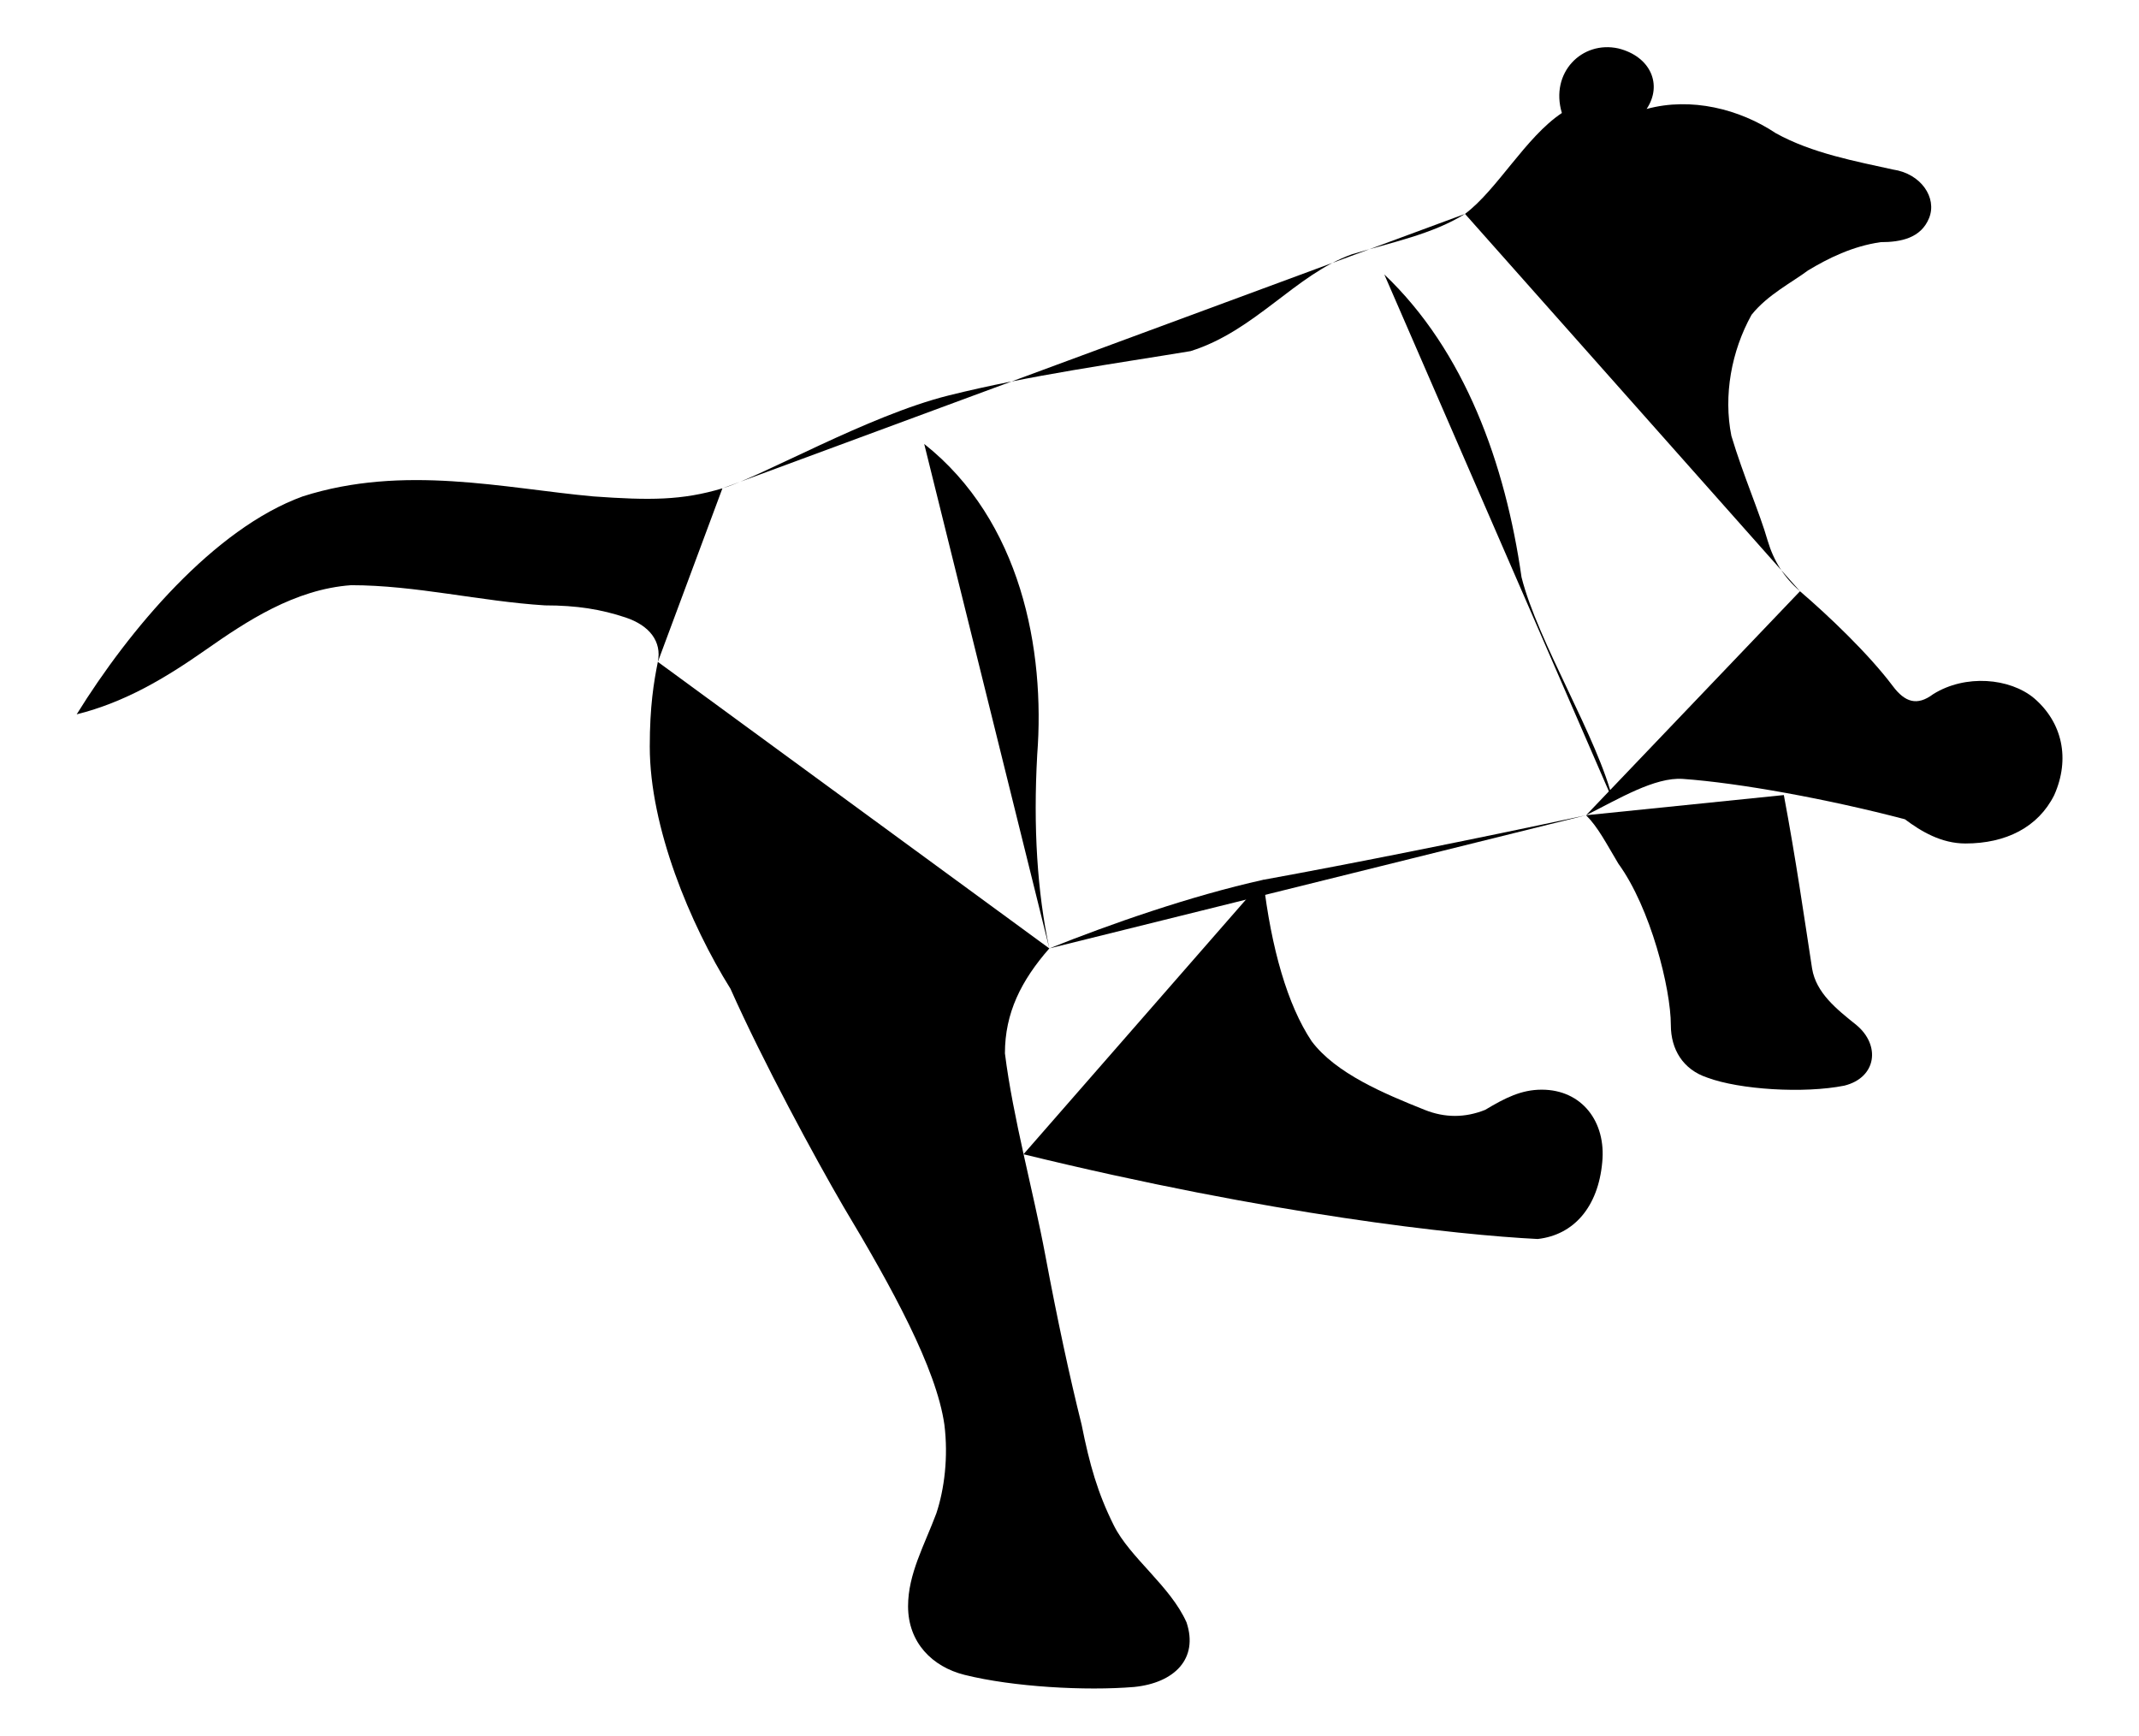
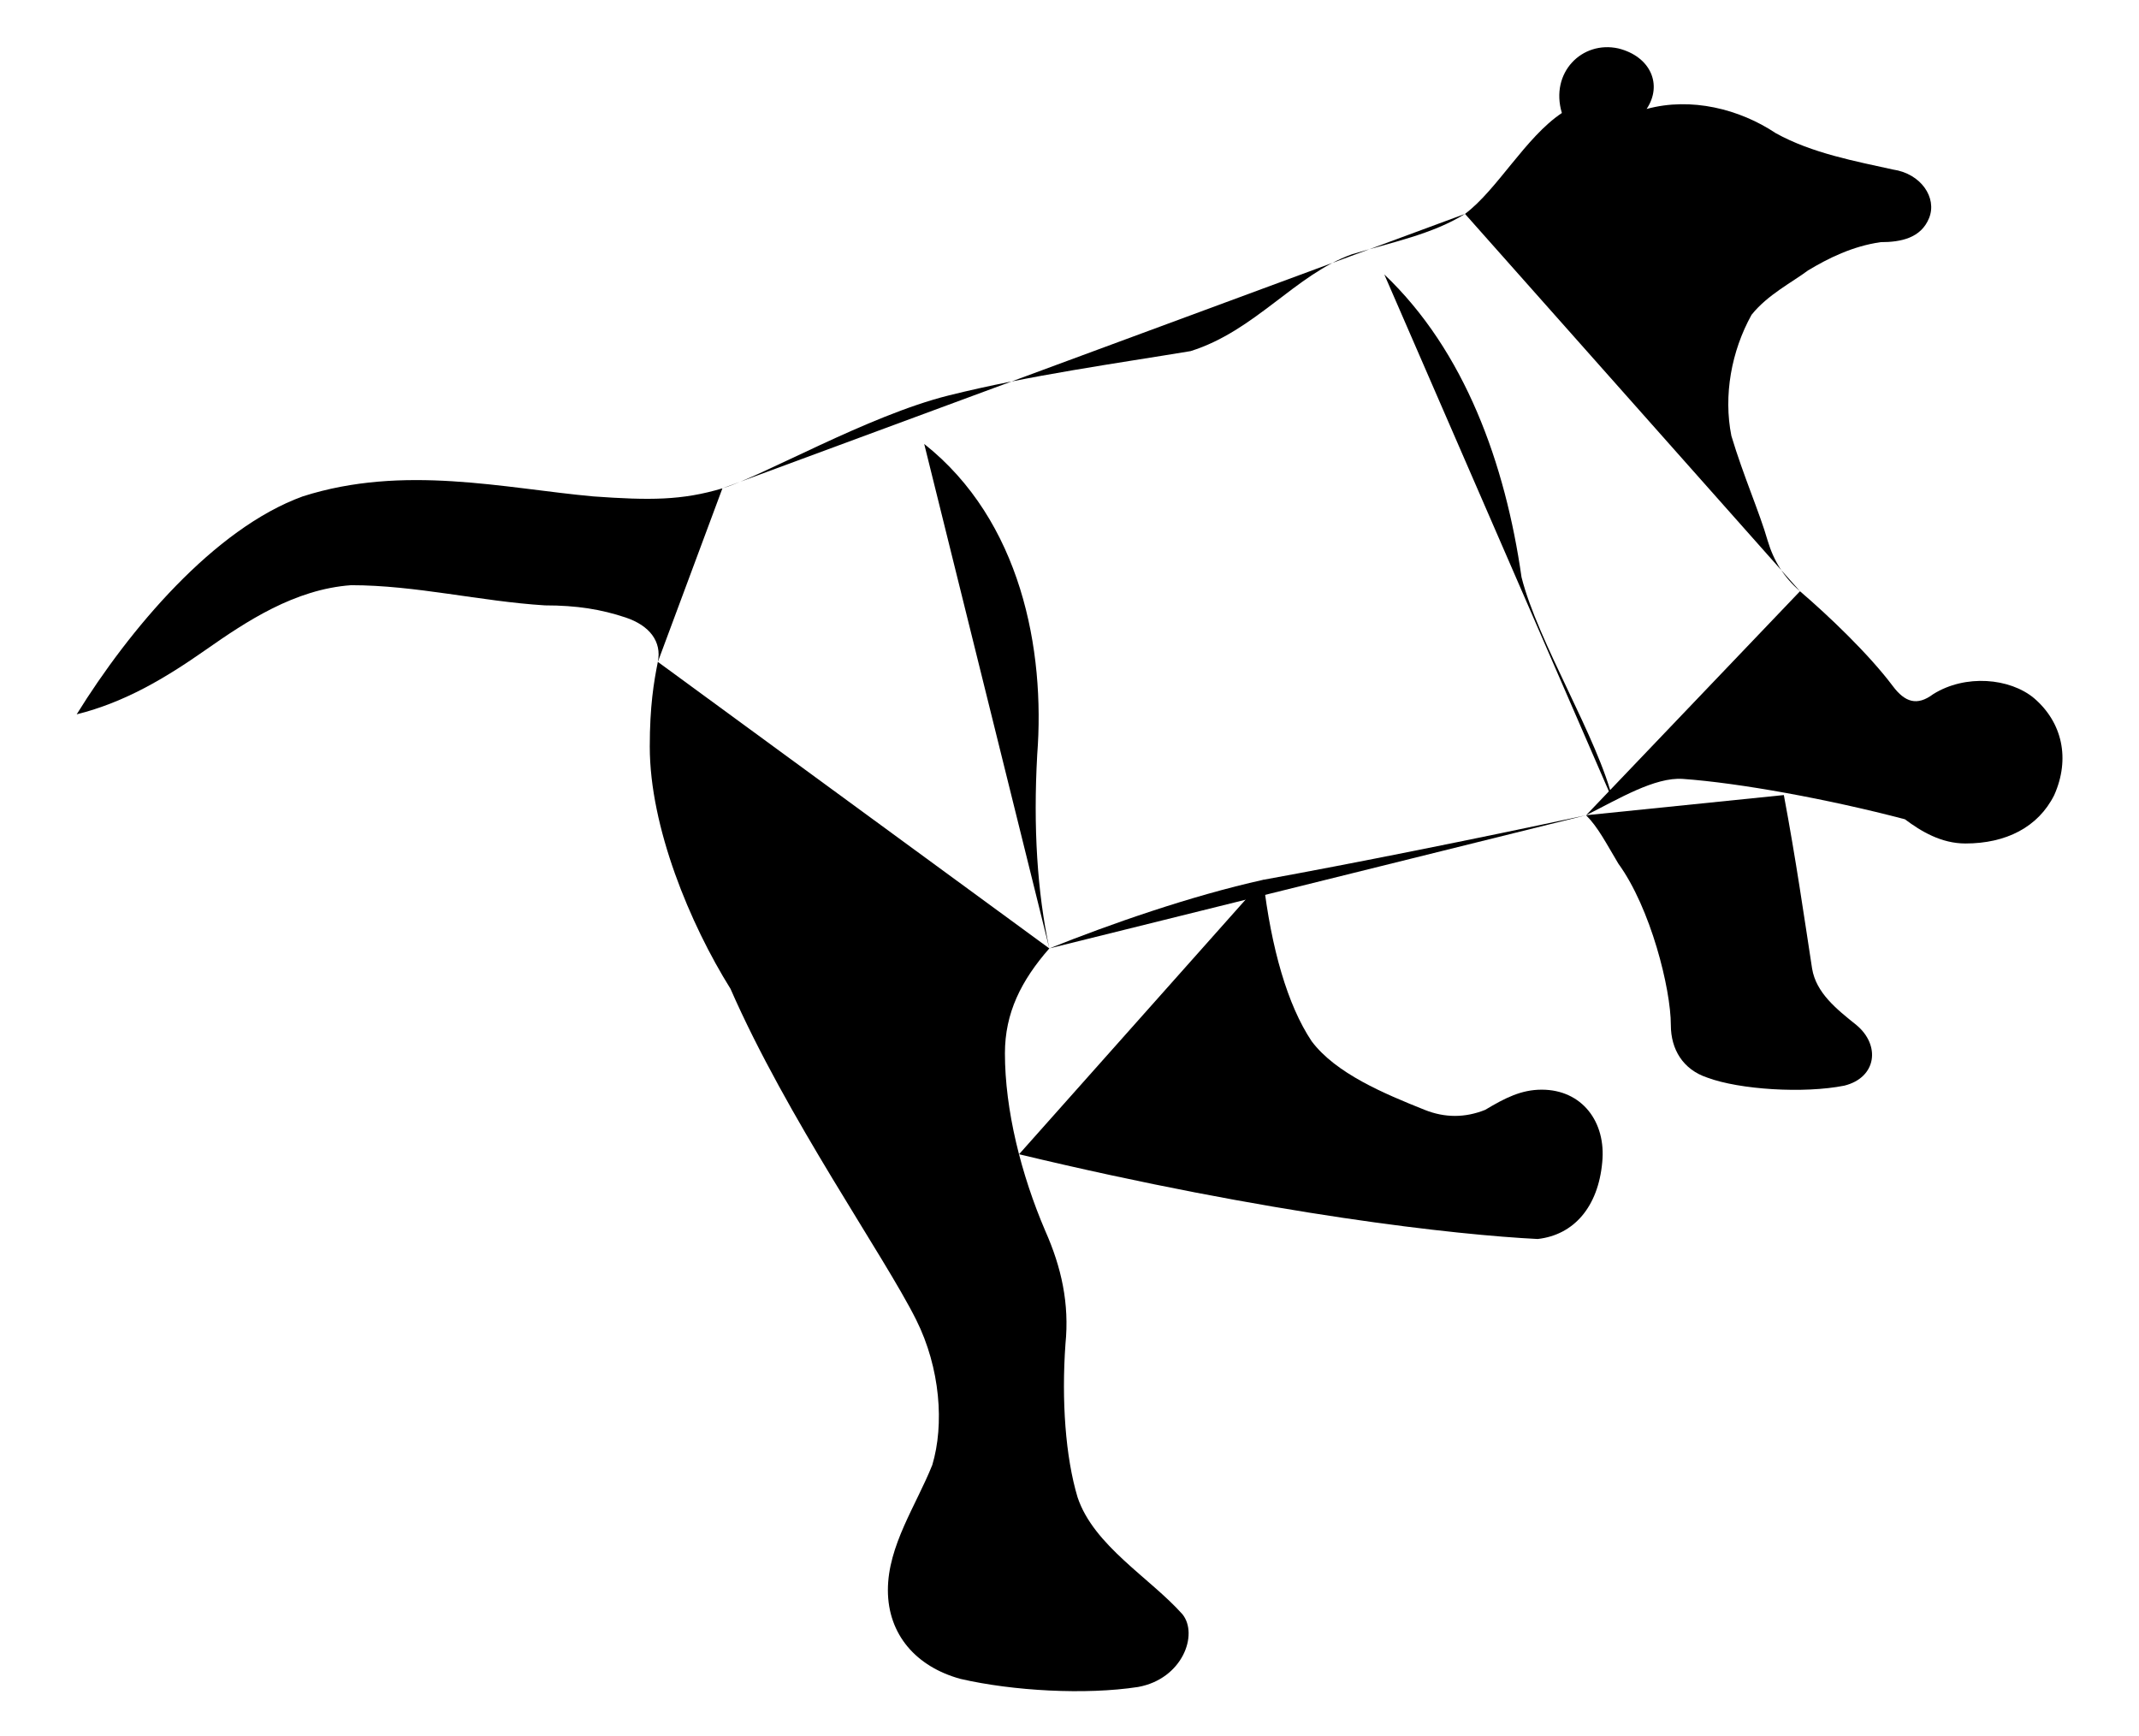
<svg xmlns="http://www.w3.org/2000/svg" viewBox="-265 -215 530 430">
  <g>
    <path d="M -86 -94 C -76 -97 -50 -112 -30 -117 C -10 -122 12 -125 30 -128 C 46 -133 56 -147 70 -152 C 80 -155 90 -157 98 -162" />
    <path d="M 98 -162 C 106 -168 113 -181 122 -187 C 119 -197 127 -205 136 -203 C 144 -201 147 -194 143 -188 C 154 -191 166 -188 175 -182 C 184 -177 195 -175 204 -173 C 211 -172 215 -166 213 -161 C 211 -156 206 -155 201 -155 C 194 -154 188 -151 183 -148 C 179 -145 173 -142 169 -137 C 164 -128 162 -117 164 -107 C 167 -97 171 -88 173 -81 C 174.5 -76 177 -72 181 -68.5" />
    <path class="fine" d="M 163 -179 C 165 -182 169 -182 171 -179 M 128 -196 C 131 -199 136 -198 138 -194 M 208 -168 C 210 -166 210 -164 208 -162 M 186 -152 C 178 -155 172 -160 170 -166" />
  </g>
  <g>
    <path d="M 181 -68.5 C 188 -62.5 198 -53 204 -45 C 207 -41 210 -40 214 -43 C 222 -48 233 -47 239 -42 C 246 -36 248 -27 244 -18 C 240 -10 232 -6 222 -6 C 216 -6 211 -9 207 -12 C 188 -17 166 -21 152 -22 C 145 -22.5 136 -17 128 -13" />
    <path d="M 177 -18 C 180 -2 182 12 184 25 C 185 31 190 35 195 39 C 201 44 200 52 192 54 C 182 56 166 55 158 52 C 152 50 149 45 149 39 C 149 30 144 10 136 -1 C 133 -6 131 -10 128 -13" />
    <path class="fine" d="M 134.7 -16.5 C 131 -32 116 -56 112 -72 C 108 -100 98 -128 78 -147 M 243.8 -35.9 L 251.8 -38.9 M 246 -27 L 254 -27 M 243.6 -17.3 L 250.6 -13.3 M 197.8 42.3 L 204.8 40.3 M 198.8 47.6 L 205.8 48.6 M 196 52.2 L 201 56.2" />
  </g>
  <g>
    <path d="M 128 -13 C 100 -7 70 -1 48 3 C 30 7 10 14 -5 20" />
-     <path d="M -5 20 C -12 28 -16 36 -16 46 C -14 62 -9 80 -6 96 C -3 112 0 126 3 138 C 5 148 7 155 11 163 C 15 171 25 178 29 187 C 32 196 26 202 16 203 C 4 204 -14 203 -26 200 C -34 198 -40 192 -40 183 C -40 175 -36 168 -33 160 C -31 154 -30 146 -31 138 C -33 124 -44 104 -56 84 C -63 72 -76 48 -84 30 C -94 14 -104 -10 -104 -30 C -104 -40 -103 -46 -102 -51" />
-     <path d="M 48 3 C 50 20 54 34 60 43 C 66 51 78 56 88 60 C 93 62 98 62 103 60 C 108 57 112 55 117 55 C 127 55 133 63 132 73 C 131 84 125 91 116 92 C 96 91 50 86 -11.4 71" />
-     <path class="fine" d="M -36 -105 C -12 -86 -6 -54 -8 -28 C -9 -10 -8 6 -5 20 M 29.8 192 L 36.8 191 M 27.4 198 L 33.9 201.5 M 21.5 201.8 L 25.5 207.3 M 129.5 61.7 L 136.5 58.7 M 132 73 L 140 73 M 127.4 85.6 L 133.4 89.6" />
+     <path d="M -5 20 C -12 28 -16 36 -16 46 C -16 60 -12 76 -6 90 C -2 99 0 108 -1 118 C -2 132 -1 146 2 156 C 6 168 20 176 28 185 C 32 190 28 201 17 203 C 4 205 -14 204 -27 201 C -38 198 -45 190 -45 179 C -45 168 -38 158 -34 148 C -31 138 -32 124 -38 112 C -46 96 -70 62 -84 30 C -94 14 -104 -10 -104 -30 C -104 -40 -103 -46 -102 -51" />
+     <path d="M 48 3 C 50 20 54 34 60 43 C 66 51 78 56 88 60 C 93 62 98 62 103 60 C 108 57 112 55 117 55 C 127 55 133 63 132 73 C 131 84 125 91 116 92 C 96 91 50 86 -12.5 71" />
+     <path class="fine" d="M -36 -105 C -12 -86 -6 -54 -8 -28 C -9 -10 -8 6 -5 20 M 29.3 192 L 36.3 191 M 26.6 197.4 L 33.1 200.9 M 21.5 201.8 L 25.5 207.3 M 129.5 61.7 L 136.5 58.7 M 132 73 L 140 73 M 127.4 85.6 L 133.4 89.6" />
  </g>
  <g>
    <path d="M -102 -51 C -101 -56 -104 -60 -110 -62 C -116 -64 -122 -65 -130 -65 C -146 -66 -162 -70 -178 -70 C -192 -69 -204 -61 -214 -54 C -224 -47 -234 -41 -246 -38 C -233 -59 -212 -84 -190 -92 C -165 -100 -140 -94 -118 -92 C -104 -91 -96 -91 -86 -94" />
  </g>
</svg>
